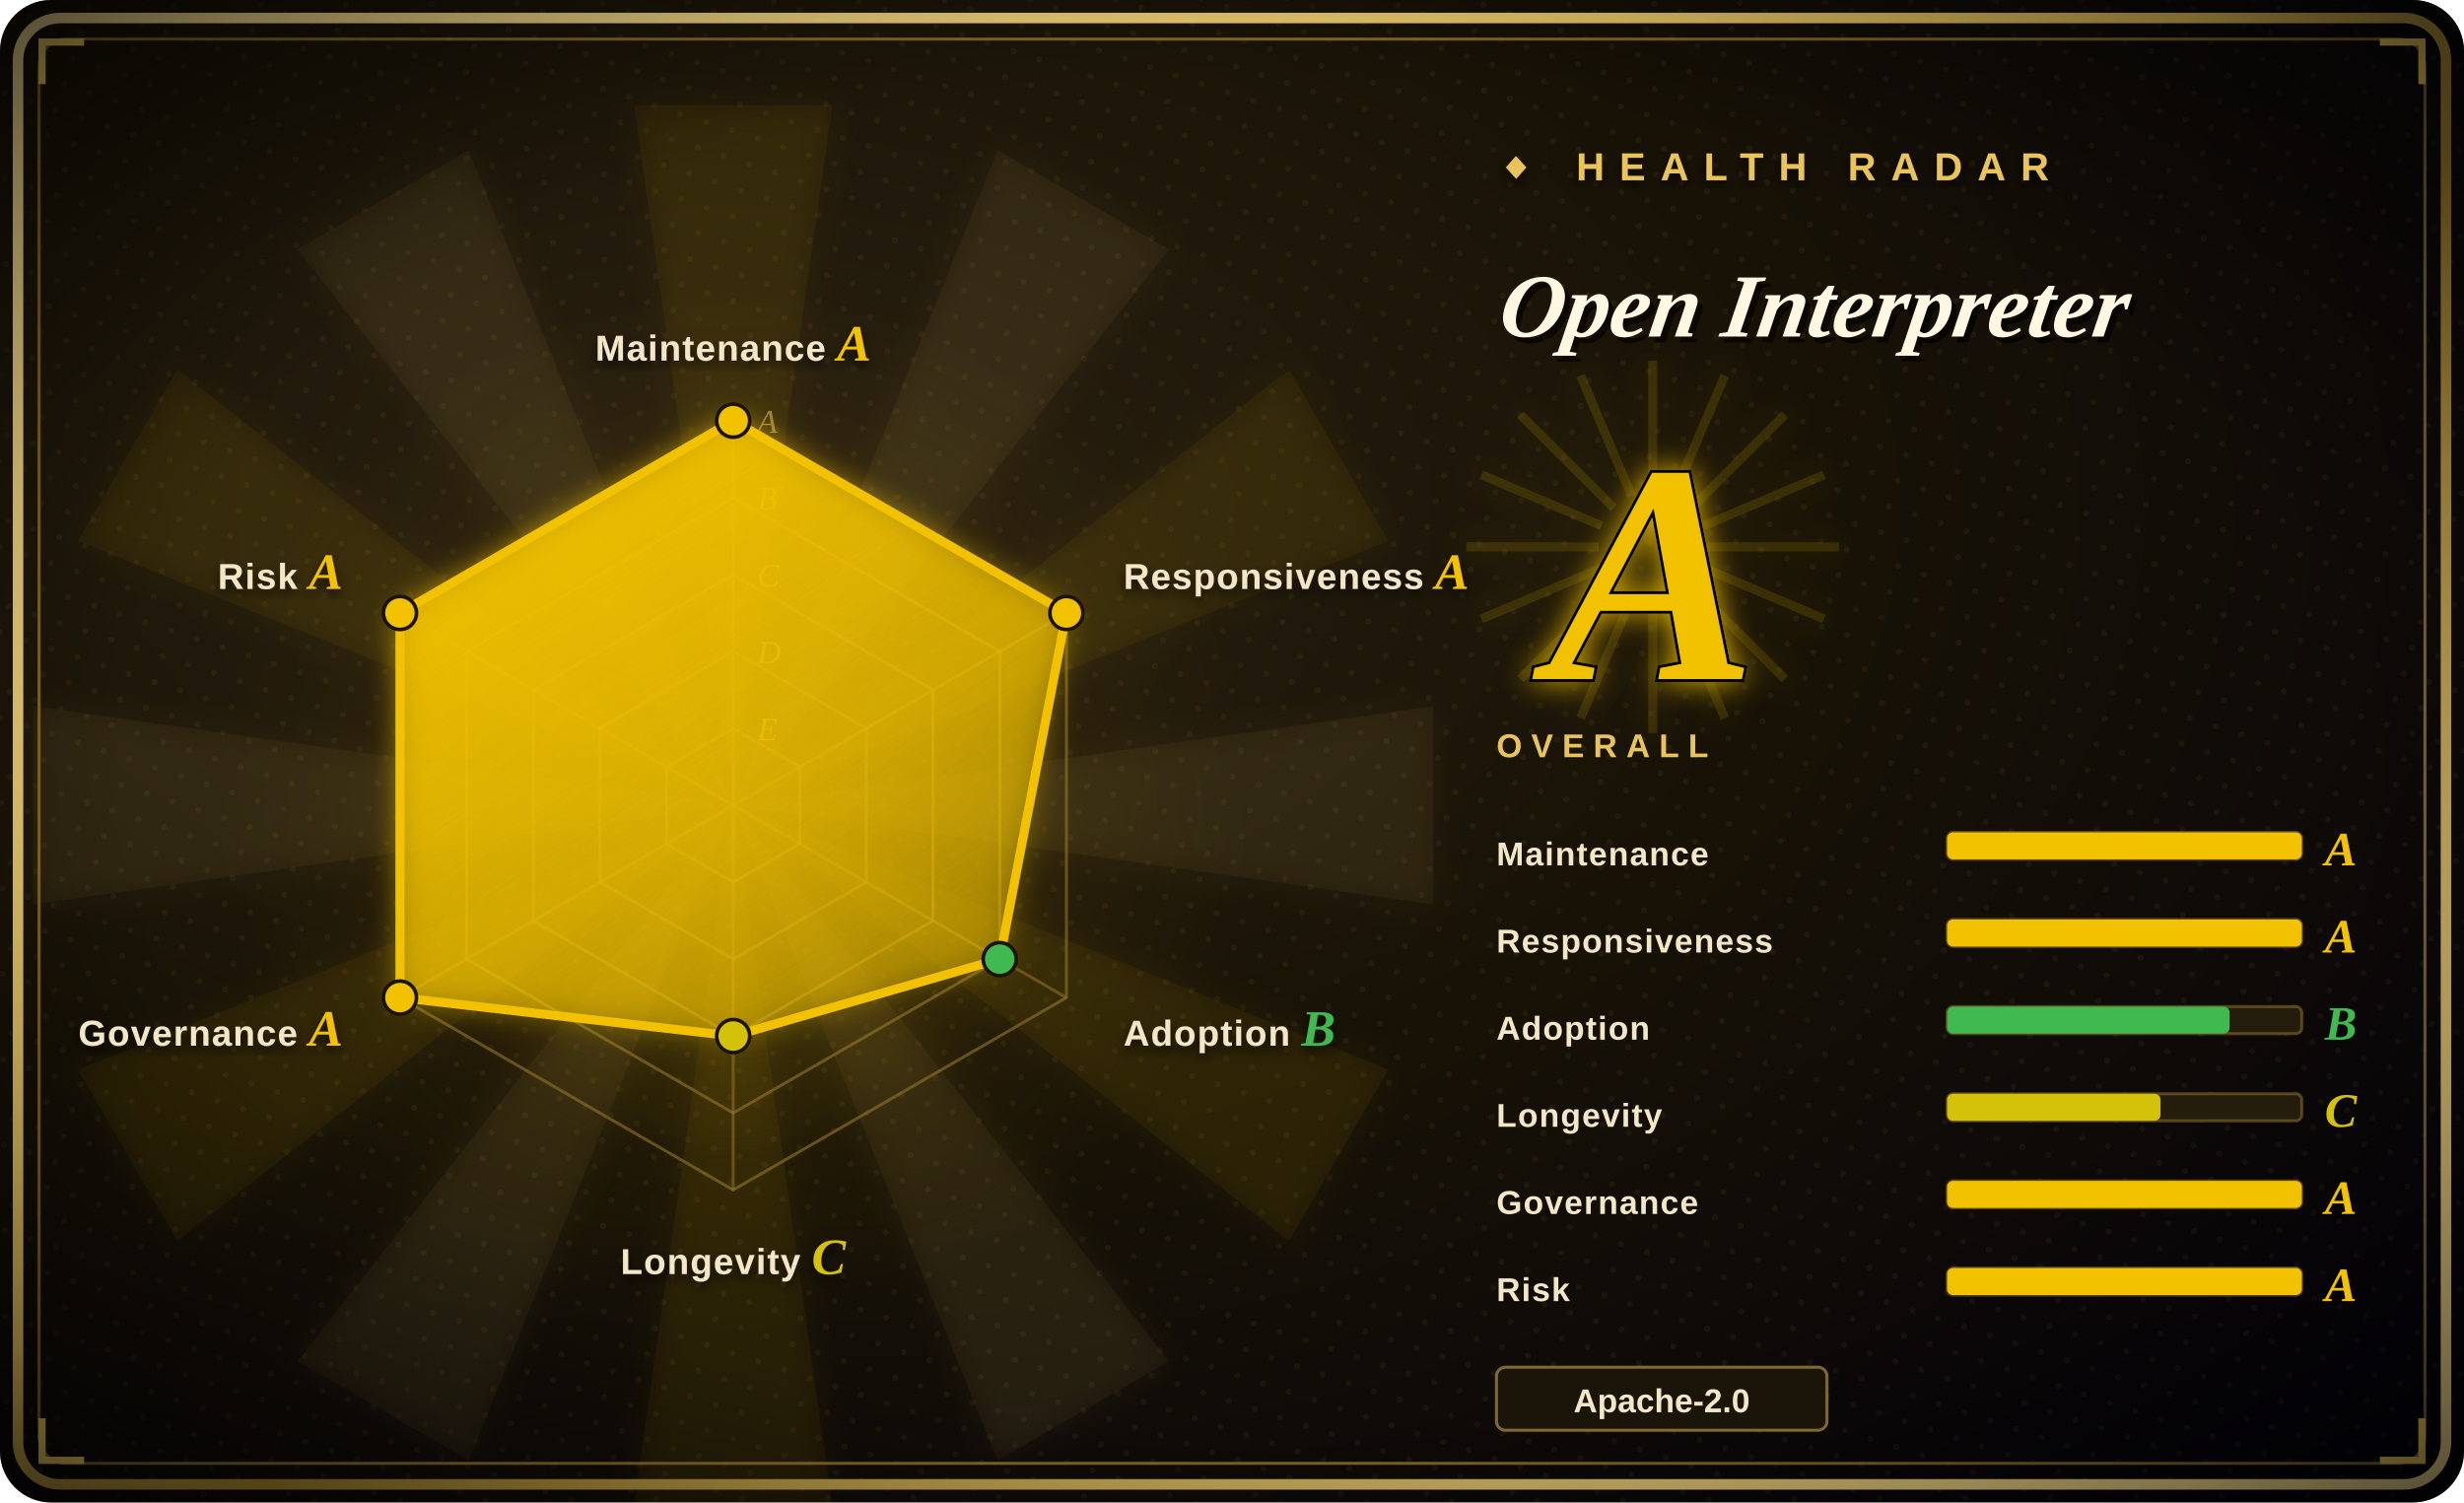
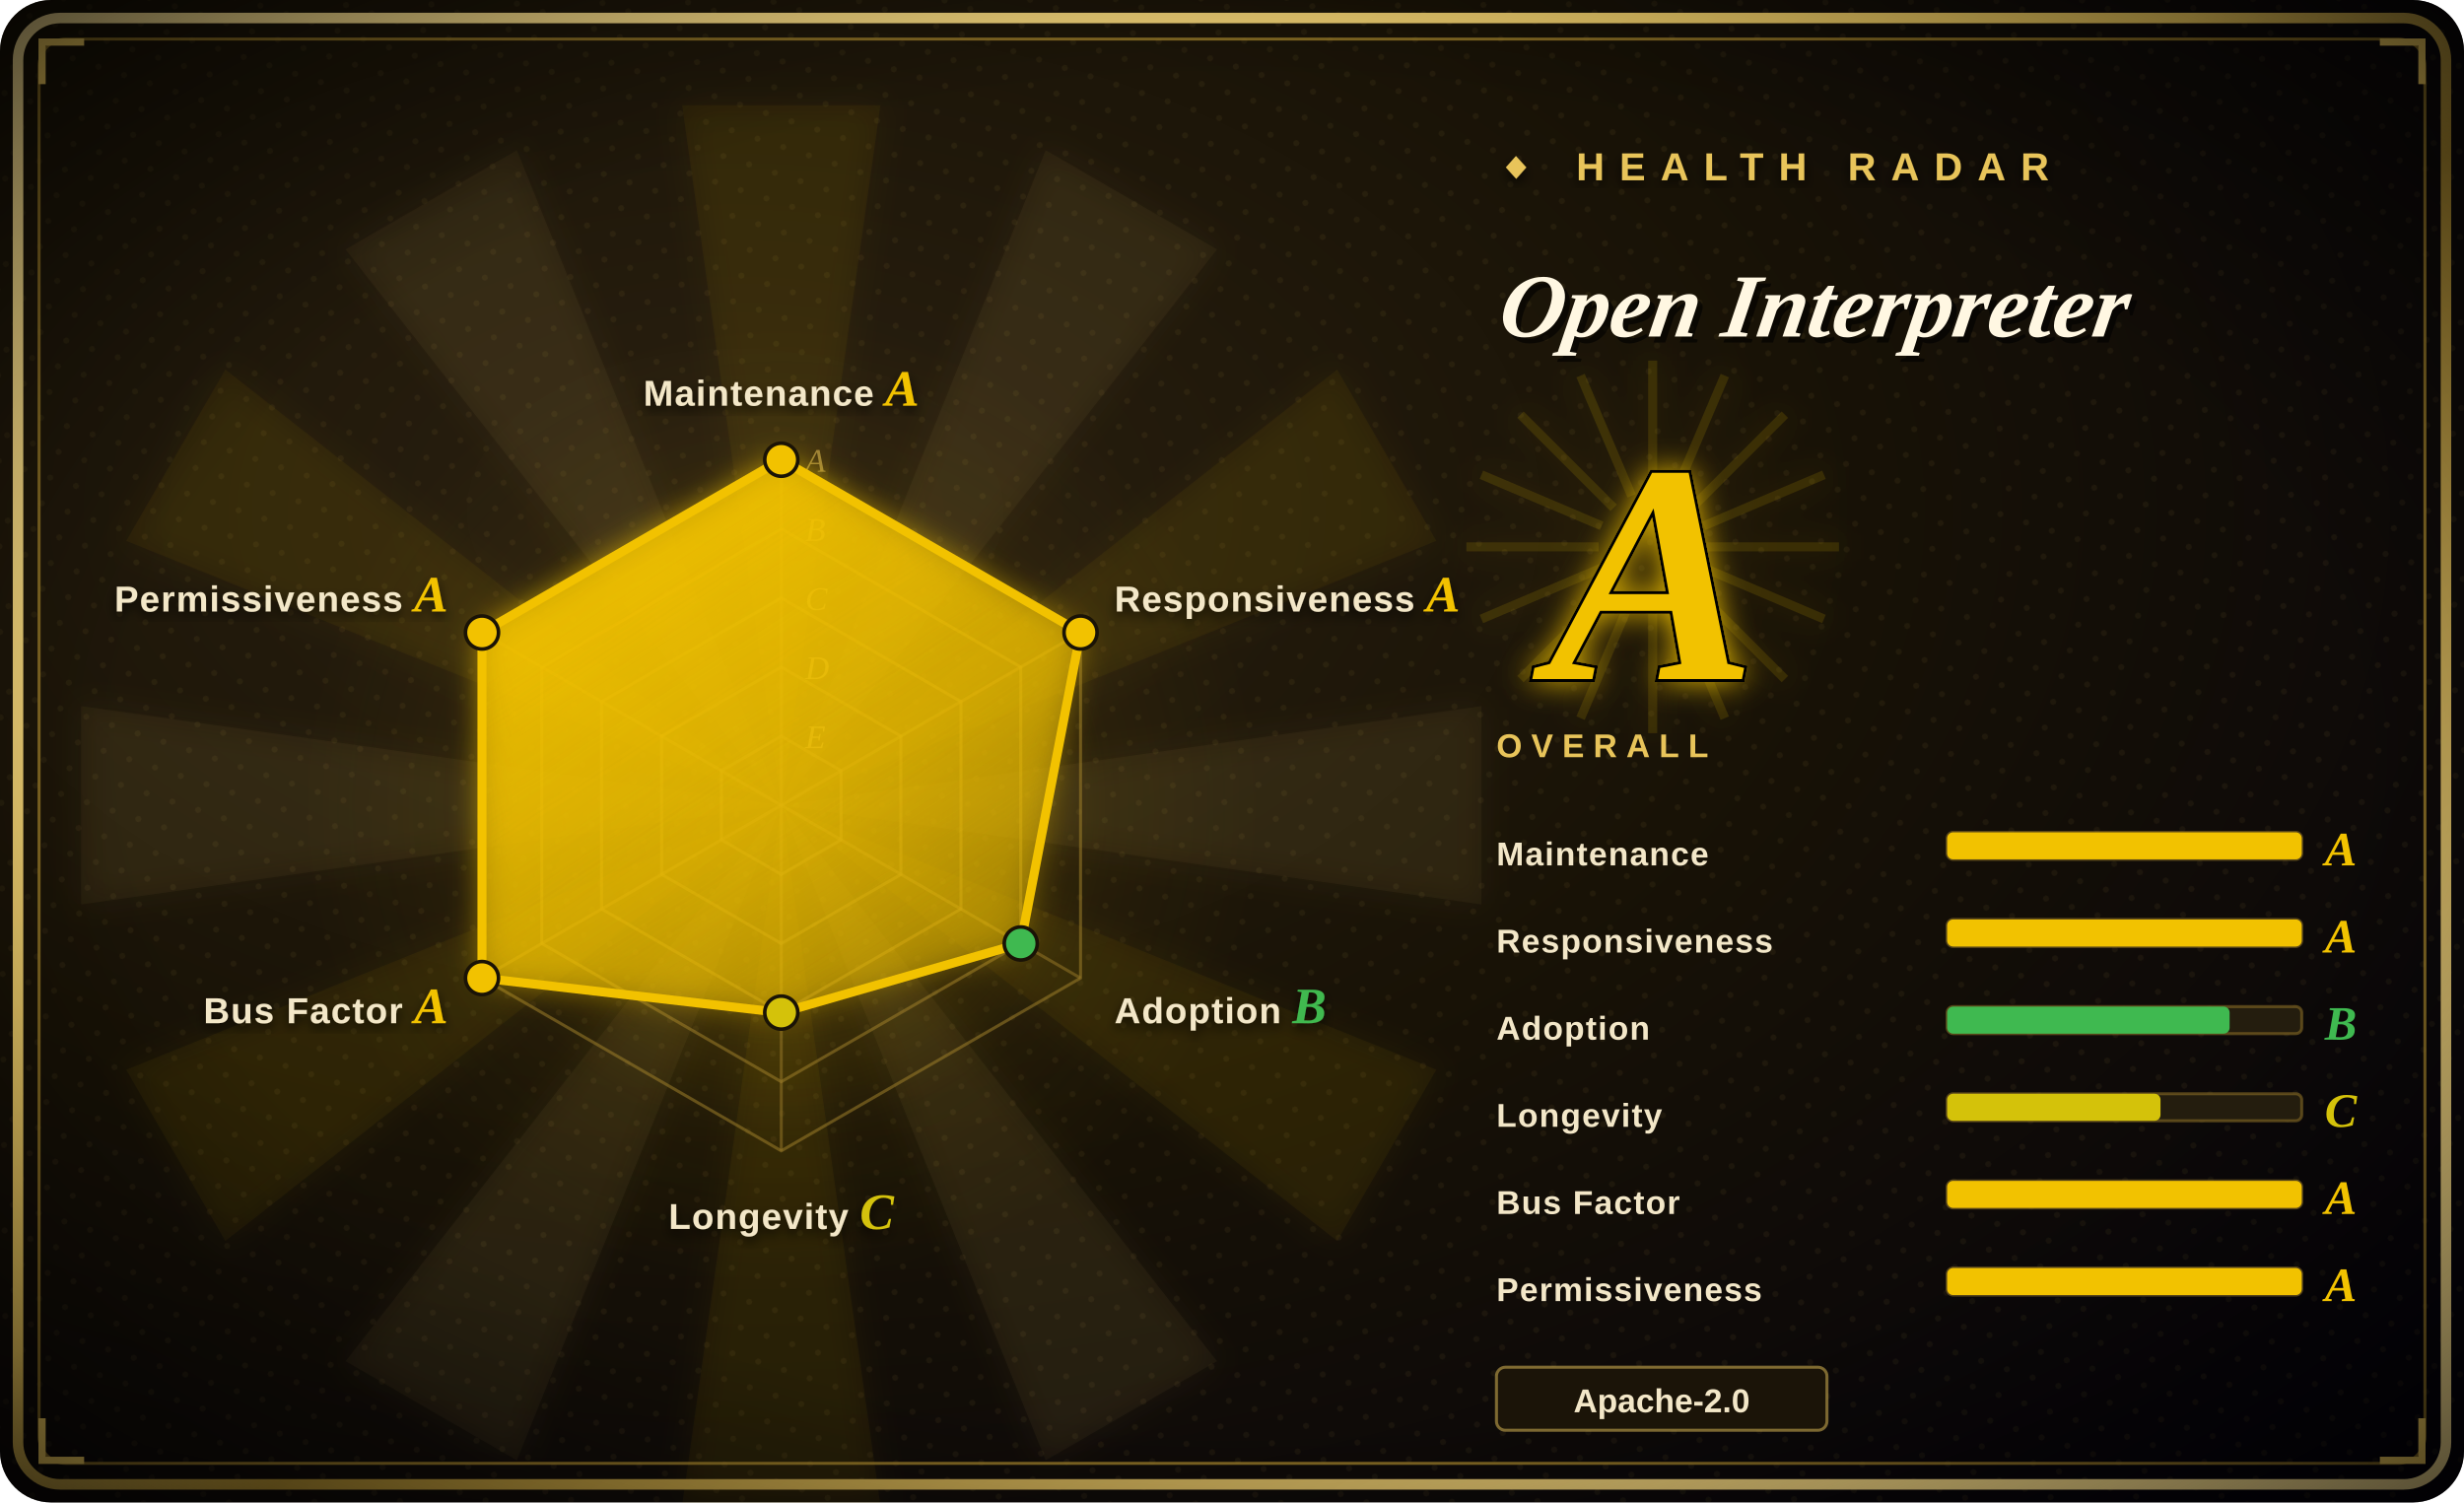
<svg xmlns="http://www.w3.org/2000/svg" width="820" height="500" viewBox="0 0 820 500">
  <defs>
    <radialGradient id="bg" cx="30%" cy="34%" r="90%">
      <stop offset="0%" stop-color="#2a2010" />
      <stop offset="48%" stop-color="#181206" />
      <stop offset="100%" stop-color="#05030a" />
    </radialGradient>
    <radialGradient id="vig" cx="50%" cy="50%" r="72%">
      <stop offset="62%" stop-color="#000000" stop-opacity="0" />
      <stop offset="100%" stop-color="#000000" stop-opacity="0.72" />
    </radialGradient>
    <linearGradient id="frame" x1="0" y1="0" x2="1" y2="1">
      <stop offset="0%" stop-color="#f6dd92" />
      <stop offset="45%" stop-color="#E8C45A" />
      <stop offset="55%" stop-color="#9c7d2a" />
      <stop offset="100%" stop-color="#f6dd92" />
    </linearGradient>
    <linearGradient id="poly" x1="0" y1="0" x2="0.7" y2="1">
      <stop offset="0%" stop-color="#F2C200" stop-opacity="0.92" />
      <stop offset="100%" stop-color="#F2C200" stop-opacity="0.34" />
    </linearGradient>
    <radialGradient id="halo" cx="50%" cy="50%" r="50%">
      <stop offset="0%" stop-color="#F2C200" stop-opacity="0.34" />
      <stop offset="68%" stop-color="#F2C200" stop-opacity="0.04" />
      <stop offset="100%" stop-color="#F2C200" stop-opacity="0" />
    </radialGradient>
    <filter id="glow" x="-60%" y="-60%" width="220%" height="220%">
      <feGaussianBlur stdDeviation="5" result="b" />
      <feMerge>
        <feMergeNode in="b" />
        <feMergeNode in="SourceGraphic" />
      </feMerge>
    </filter>
    <filter id="soft" x="-30%" y="-30%" width="160%" height="160%">
      <feDropShadow dx="0" dy="2" stdDeviation="2" flood-color="#000" flood-opacity="0.7" />
    </filter>
    <pattern id="halftone" width="9" height="9" patternUnits="userSpaceOnUse" patternTransform="rotate(18)">
      <circle cx="2" cy="2" r="1" fill="#E8C45A" fill-opacity="0.06" />
    </pattern>
  </defs>
  <rect width="820" height="500" rx="17" fill="url(#bg)" />
  <rect width="820" height="500" rx="17" fill="url(#halftone)" />
  <g opacity="0.5" filter="url(#glow)">
-     <path d="M244,268 L477,235 L477,301 Z" fill="#E8C45A" fill-opacity="0.10" />
-     <path d="M244,268 L462,356 L429,413 Z" fill="#F2C200" fill-opacity="0.10" />
-     <path d="M244,268 L389,453 L332,486 Z" fill="#E8C45A" fill-opacity="0.10" />
-     <path d="M244,268 L277,501 L211,501 Z" fill="#F2C200" fill-opacity="0.10" />
-     <path d="M244,268 L156,486 L99,453 Z" fill="#E8C45A" fill-opacity="0.10" />
-     <path d="M244,268 L59,413 L26,356 Z" fill="#F2C200" fill-opacity="0.10" />
-     <path d="M244,268 L11,301 L11,235 Z" fill="#E8C45A" fill-opacity="0.10" />
-     <path d="M244,268 L26,180 L59,123 Z" fill="#F2C200" fill-opacity="0.10" />
-     <path d="M244,268 L99,83 L156,50 Z" fill="#E8C45A" fill-opacity="0.10" />
-     <path d="M244,268 L211,35 L277,35 Z" fill="#F2C200" fill-opacity="0.10" />
-     <path d="M244,268 L332,50 L389,83 Z" fill="#E8C45A" fill-opacity="0.10" />
-     <path d="M244,268 L429,123 L462,180 Z" fill="#F2C200" fill-opacity="0.10" />
+     <path d="M260,268 L493,235 L493,301 Z" fill="#E8C45A" fill-opacity="0.10" />
+     <path d="M260,268 L478,356 L445,413 Z" fill="#F2C200" fill-opacity="0.10" />
+     <path d="M260,268 L405,453 L348,486 Z" fill="#E8C45A" fill-opacity="0.10" />
+     <path d="M260,268 L293,501 L227,501 Z" fill="#F2C200" fill-opacity="0.10" />
+     <path d="M260,268 L172,486 L115,453 Z" fill="#E8C45A" fill-opacity="0.10" />
+     <path d="M260,268 L75,413 L42,356 Z" fill="#F2C200" fill-opacity="0.10" />
+     <path d="M260,268 L27,301 L27,235 Z" fill="#E8C45A" fill-opacity="0.10" />
+     <path d="M260,268 L42,180 L75,123 Z" fill="#F2C200" fill-opacity="0.10" />
+     <path d="M260,268 L115,83 L172,50 Z" fill="#E8C45A" fill-opacity="0.10" />
+     <path d="M260,268 L227,35 L293,35 Z" fill="#F2C200" fill-opacity="0.10" />
+     <path d="M260,268 L348,50 L405,83 Z" fill="#E8C45A" fill-opacity="0.10" />
+     <path d="M260,268 L445,123 L478,180 Z" fill="#F2C200" fill-opacity="0.10" />
  </g>
-   <circle cx="244" cy="268" r="174" fill="url(#halo)" />
+   <circle cx="260" cy="268" r="161" fill="url(#halo)" />
  <rect x="6" y="6" width="808" height="488" rx="14" fill="none" stroke="url(#frame)" stroke-width="3.5" />
  <rect x="13" y="13" width="794" height="474" rx="9" fill="none" stroke="#9c7d2a" stroke-width="1" stroke-opacity="0.8" />
  <path d="M14,28 L14,14 L28,14" fill="none" stroke="#E8C45A" stroke-width="2.4" />
  <path d="M806,28 L806,14 L792,14" fill="none" stroke="#E8C45A" stroke-width="2.4" />
  <path d="M14,472 L14,486 L28,486" fill="none" stroke="#E8C45A" stroke-width="2.4" />
  <path d="M806,472 L806,486 L792,486" fill="none" stroke="#E8C45A" stroke-width="2.4" />
  <rect width="820" height="500" rx="17" fill="url(#vig)" />
-   <polygon points="244.0,140.0 354.9,204.0 354.9,332.0 244.0,396.0 133.1,332.0 133.1,204.0" fill="none" stroke="#9c7d2a" stroke-opacity="0.55" stroke-width="1" />
-   <polygon points="244.0,165.6 332.7,216.8 332.7,319.2 244.0,370.4 155.3,319.2 155.3,216.8" fill="none" stroke="#9c7d2a" stroke-opacity="0.55" stroke-width="1" />
-   <polygon points="244.0,191.2 310.5,229.6 310.5,306.4 244.0,344.8 177.5,306.4 177.5,229.6" fill="none" stroke="#9c7d2a" stroke-opacity="0.55" stroke-width="1" />
-   <polygon points="244.0,216.8 288.3,242.4 288.3,293.6 244.0,319.2 199.7,293.6 199.7,242.4" fill="none" stroke="#9c7d2a" stroke-opacity="0.55" stroke-width="1" />
-   <polygon points="244.0,242.4 266.2,255.2 266.2,280.8 244.0,293.6 221.8,280.8 221.8,255.2" fill="none" stroke="#9c7d2a" stroke-opacity="0.55" stroke-width="1" />
-   <line x1="244" y1="268" x2="244.0" y2="140.0" stroke="#9c7d2a" stroke-opacity="0.5" stroke-width="1" />
-   <line x1="244" y1="268" x2="354.9" y2="204.0" stroke="#9c7d2a" stroke-opacity="0.5" stroke-width="1" />
-   <line x1="244" y1="268" x2="354.9" y2="332.0" stroke="#9c7d2a" stroke-opacity="0.5" stroke-width="1" />
-   <line x1="244" y1="268" x2="244.0" y2="396.0" stroke="#9c7d2a" stroke-opacity="0.5" stroke-width="1" />
-   <line x1="244" y1="268" x2="133.1" y2="332.0" stroke="#9c7d2a" stroke-opacity="0.5" stroke-width="1" />
-   <line x1="244" y1="268" x2="133.1" y2="204.0" stroke="#9c7d2a" stroke-opacity="0.5" stroke-width="1" />
-   <text x="252" y="144.0" font-size="11" font-style="italic" fill="#E8C45A" fill-opacity="0.55" font-family="'Georgia','Times New Roman',serif">A</text>
-   <text x="252" y="169.6" font-size="11" font-style="italic" fill="#E8C45A" fill-opacity="0.55" font-family="'Georgia','Times New Roman',serif">B</text>
-   <text x="252" y="195.2" font-size="11" font-style="italic" fill="#E8C45A" fill-opacity="0.55" font-family="'Georgia','Times New Roman',serif">C</text>
-   <text x="252" y="220.8" font-size="11" font-style="italic" fill="#E8C45A" fill-opacity="0.55" font-family="'Georgia','Times New Roman',serif">D</text>
-   <text x="252" y="246.4" font-size="11" font-style="italic" fill="#E8C45A" fill-opacity="0.55" font-family="'Georgia','Times New Roman',serif">E</text>
-   <polygon points="244.0,140.0 354.9,204.0 332.7,319.2 244.0,344.8 133.1,332.0 133.1,204.0" fill="url(#poly)" filter="url(#glow)" />
-   <line x1="244.0" y1="140.0" x2="354.9" y2="204.0" stroke="#F2C200" stroke-width="3" />
-   <line x1="354.9" y1="204.0" x2="332.7" y2="319.2" stroke="#F2C200" stroke-width="3" />
-   <line x1="332.7" y1="319.2" x2="244.0" y2="344.8" stroke="#F2C200" stroke-width="3" />
-   <line x1="244.0" y1="344.8" x2="133.1" y2="332.0" stroke="#F2C200" stroke-width="3" />
-   <line x1="133.1" y1="332.0" x2="133.1" y2="204.0" stroke="#F2C200" stroke-width="3" />
-   <line x1="133.1" y1="204.0" x2="244.0" y2="140.0" stroke="#F2C200" stroke-width="3" />
-   <circle cx="244.0" cy="140.0" r="5.5" fill="#F2C200" stroke="#1a1306" stroke-width="1.2" />
-   <circle cx="354.9" cy="204.0" r="5.5" fill="#F2C200" stroke="#1a1306" stroke-width="1.2" />
-   <circle cx="332.7" cy="319.2" r="5.5" fill="#3FB950" stroke="#1a1306" stroke-width="1.2" />
-   <circle cx="244.0" cy="344.8" r="5.5" fill="#D4C20A" stroke="#1a1306" stroke-width="1.2" />
-   <circle cx="133.1" cy="332.0" r="5.5" fill="#F2C200" stroke="#1a1306" stroke-width="1.2" />
-   <circle cx="133.1" cy="204.0" r="5.5" fill="#F2C200" stroke="#1a1306" stroke-width="1.2" />
-   <text x="244.0" y="120.0" font-size="12" font-weight="900" fill="#f3e7c8" text-anchor="middle" font-family="'Arial Black','Helvetica Neue',Arial,sans-serif" letter-spacing="0.4" filter="url(#soft)">Maintenance <tspan fill="#F2C200" font-family="'Georgia','Times New Roman',serif" font-style="italic" font-size="17">A</tspan>
+   <polygon points="260.0,153.0 359.6,210.5 359.6,325.5 260.0,383.0 160.4,325.5 160.4,210.5" fill="none" stroke="#9c7d2a" stroke-opacity="0.55" stroke-width="1" />
+   <polygon points="260.0,176.0 339.7,222.0 339.7,314.0 260.0,360.0 180.3,314.0 180.3,222.0" fill="none" stroke="#9c7d2a" stroke-opacity="0.55" stroke-width="1" />
+   <polygon points="260.0,199.0 319.8,233.5 319.8,302.5 260.0,337.0 200.2,302.5 200.2,233.5" fill="none" stroke="#9c7d2a" stroke-opacity="0.55" stroke-width="1" />
+   <polygon points="260.0,222.0 299.8,245.0 299.8,291.0 260.0,314.0 220.2,291.0 220.2,245.0" fill="none" stroke="#9c7d2a" stroke-opacity="0.55" stroke-width="1" />
+   <polygon points="260.0,245.0 279.9,256.5 279.9,279.5 260.0,291.0 240.1,279.5 240.1,256.5" fill="none" stroke="#9c7d2a" stroke-opacity="0.55" stroke-width="1" />
+   <line x1="260" y1="268" x2="260.0" y2="153.0" stroke="#9c7d2a" stroke-opacity="0.5" stroke-width="1" />
+   <line x1="260" y1="268" x2="359.6" y2="210.5" stroke="#9c7d2a" stroke-opacity="0.5" stroke-width="1" />
+   <line x1="260" y1="268" x2="359.6" y2="325.5" stroke="#9c7d2a" stroke-opacity="0.5" stroke-width="1" />
+   <line x1="260" y1="268" x2="260.0" y2="383.0" stroke="#9c7d2a" stroke-opacity="0.5" stroke-width="1" />
+   <line x1="260" y1="268" x2="160.4" y2="325.5" stroke="#9c7d2a" stroke-opacity="0.5" stroke-width="1" />
+   <line x1="260" y1="268" x2="160.4" y2="210.5" stroke="#9c7d2a" stroke-opacity="0.5" stroke-width="1" />
+   <text x="268" y="157.0" font-size="11" font-style="italic" fill="#E8C45A" fill-opacity="0.55" font-family="'Georgia','Times New Roman',serif">A</text>
+   <text x="268" y="180.0" font-size="11" font-style="italic" fill="#E8C45A" fill-opacity="0.55" font-family="'Georgia','Times New Roman',serif">B</text>
+   <text x="268" y="203.0" font-size="11" font-style="italic" fill="#E8C45A" fill-opacity="0.55" font-family="'Georgia','Times New Roman',serif">C</text>
+   <text x="268" y="226.0" font-size="11" font-style="italic" fill="#E8C45A" fill-opacity="0.55" font-family="'Georgia','Times New Roman',serif">D</text>
+   <text x="268" y="249.0" font-size="11" font-style="italic" fill="#E8C45A" fill-opacity="0.55" font-family="'Georgia','Times New Roman',serif">E</text>
+   <polygon points="260.0,153.0 359.6,210.5 339.7,314.0 260.0,337.0 160.4,325.5 160.4,210.5" fill="url(#poly)" filter="url(#glow)" />
+   <line x1="260.0" y1="153.0" x2="359.6" y2="210.5" stroke="#F2C200" stroke-width="3" />
+   <line x1="359.6" y1="210.5" x2="339.7" y2="314.0" stroke="#F2C200" stroke-width="3" />
+   <line x1="339.7" y1="314.0" x2="260.0" y2="337.0" stroke="#F2C200" stroke-width="3" />
+   <line x1="260.0" y1="337.0" x2="160.4" y2="325.5" stroke="#F2C200" stroke-width="3" />
+   <line x1="160.4" y1="325.5" x2="160.4" y2="210.5" stroke="#F2C200" stroke-width="3" />
+   <line x1="160.4" y1="210.5" x2="260.0" y2="153.0" stroke="#F2C200" stroke-width="3" />
+   <circle cx="260.0" cy="153.0" r="5.5" fill="#F2C200" stroke="#1a1306" stroke-width="1.2" />
+   <circle cx="359.6" cy="210.5" r="5.5" fill="#F2C200" stroke="#1a1306" stroke-width="1.2" />
+   <circle cx="339.7" cy="314.0" r="5.5" fill="#3FB950" stroke="#1a1306" stroke-width="1.2" />
+   <circle cx="260.0" cy="337.0" r="5.5" fill="#D4C20A" stroke="#1a1306" stroke-width="1.2" />
+   <circle cx="160.4" cy="325.5" r="5.5" fill="#F2C200" stroke="#1a1306" stroke-width="1.2" />
+   <circle cx="160.4" cy="210.5" r="5.5" fill="#F2C200" stroke="#1a1306" stroke-width="1.2" />
+   <text x="260.0" y="135.0" font-size="12" font-weight="900" fill="#f3e7c8" text-anchor="middle" font-family="'Arial Black','Helvetica Neue',Arial,sans-serif" letter-spacing="0.4" filter="url(#soft)">Maintenance <tspan fill="#F2C200" font-family="'Georgia','Times New Roman',serif" font-style="italic" font-size="17">A</tspan>
  </text>
-   <text x="373.9" y="196.0" font-size="12" font-weight="900" fill="#f3e7c8" text-anchor="start" font-family="'Arial Black','Helvetica Neue',Arial,sans-serif" letter-spacing="0.4" filter="url(#soft)">Responsiveness <tspan fill="#F2C200" font-family="'Georgia','Times New Roman',serif" font-style="italic" font-size="17">A</tspan>
+   <text x="370.9" y="203.5" font-size="12" font-weight="900" fill="#f3e7c8" text-anchor="start" font-family="'Arial Black','Helvetica Neue',Arial,sans-serif" letter-spacing="0.4" filter="url(#soft)">Responsiveness <tspan fill="#F2C200" font-family="'Georgia','Times New Roman',serif" font-style="italic" font-size="17">A</tspan>
  </text>
-   <text x="373.9" y="348.0" font-size="12" font-weight="900" fill="#f3e7c8" text-anchor="start" font-family="'Arial Black','Helvetica Neue',Arial,sans-serif" letter-spacing="0.4" filter="url(#soft)">Adoption <tspan fill="#3FB950" font-family="'Georgia','Times New Roman',serif" font-style="italic" font-size="17">B</tspan>
+   <text x="370.9" y="340.5" font-size="12" font-weight="900" fill="#f3e7c8" text-anchor="start" font-family="'Arial Black','Helvetica Neue',Arial,sans-serif" letter-spacing="0.4" filter="url(#soft)">Adoption <tspan fill="#3FB950" font-family="'Georgia','Times New Roman',serif" font-style="italic" font-size="17">B</tspan>
  </text>
-   <text x="244.0" y="424.0" font-size="12" font-weight="900" fill="#f3e7c8" text-anchor="middle" font-family="'Arial Black','Helvetica Neue',Arial,sans-serif" letter-spacing="0.4" filter="url(#soft)">Longevity <tspan fill="#D4C20A" font-family="'Georgia','Times New Roman',serif" font-style="italic" font-size="17">C</tspan>
+   <text x="260.0" y="409.0" font-size="12" font-weight="900" fill="#f3e7c8" text-anchor="middle" font-family="'Arial Black','Helvetica Neue',Arial,sans-serif" letter-spacing="0.4" filter="url(#soft)">Longevity <tspan fill="#D4C20A" font-family="'Georgia','Times New Roman',serif" font-style="italic" font-size="17">C</tspan>
  </text>
-   <text x="114.1" y="348.0" font-size="12" font-weight="900" fill="#f3e7c8" text-anchor="end" font-family="'Arial Black','Helvetica Neue',Arial,sans-serif" letter-spacing="0.4" filter="url(#soft)">Governance <tspan fill="#F2C200" font-family="'Georgia','Times New Roman',serif" font-style="italic" font-size="17">A</tspan>
+   <text x="149.1" y="340.5" font-size="12" font-weight="900" fill="#f3e7c8" text-anchor="end" font-family="'Arial Black','Helvetica Neue',Arial,sans-serif" letter-spacing="0.4" filter="url(#soft)">Bus Factor <tspan fill="#F2C200" font-family="'Georgia','Times New Roman',serif" font-style="italic" font-size="17">A</tspan>
  </text>
-   <text x="114.1" y="196.0" font-size="12" font-weight="900" fill="#f3e7c8" text-anchor="end" font-family="'Arial Black','Helvetica Neue',Arial,sans-serif" letter-spacing="0.4" filter="url(#soft)">Risk <tspan fill="#F2C200" font-family="'Georgia','Times New Roman',serif" font-style="italic" font-size="17">A</tspan>
+   <text x="149.1" y="203.5" font-size="12" font-weight="900" fill="#f3e7c8" text-anchor="end" font-family="'Arial Black','Helvetica Neue',Arial,sans-serif" letter-spacing="0.4" filter="url(#soft)">Permissiveness <tspan fill="#F2C200" font-family="'Georgia','Times New Roman',serif" font-style="italic" font-size="17">A</tspan>
  </text>
  <text x="498" y="60" font-size="13" letter-spacing="5" fill="#E8C45A" font-weight="900" font-family="'Arial Black','Helvetica Neue',Arial,sans-serif" filter="url(#soft)">◆ HEALTH RADAR</text>
  <g transform="translate(498,112) skewX(-9)">
    <text x="2" y="2" font-size="30" font-weight="900" font-style="italic" fill="#000" fill-opacity="0.6" font-family="'Georgia','Times New Roman',serif">Open Interpreter</text>
    <text x="0" y="0" font-size="30" font-weight="900" font-style="italic" fill="#fff7e2" font-family="'Georgia','Times New Roman',serif">Open Interpreter</text>
  </g>
  <line x1="498" y1="124" x2="648" y2="124" stroke="url(#frame)" stroke-width="2" />
  <g opacity="0.85" filter="url(#glow)">
    <line x1="568" y1="182" x2="612" y2="182" stroke="#F2C200" stroke-opacity="0.16" stroke-width="3" />
    <line x1="567" y1="189" x2="607" y2="206" stroke="#F2C200" stroke-opacity="0.16" stroke-width="3" />
    <line x1="563" y1="195" x2="594" y2="226" stroke="#F2C200" stroke-opacity="0.16" stroke-width="3" />
    <line x1="557" y1="199" x2="574" y2="239" stroke="#F2C200" stroke-opacity="0.16" stroke-width="3" />
    <line x1="550" y1="200" x2="550" y2="244" stroke="#F2C200" stroke-opacity="0.16" stroke-width="3" />
    <line x1="543" y1="199" x2="526" y2="239" stroke="#F2C200" stroke-opacity="0.16" stroke-width="3" />
    <line x1="537" y1="195" x2="506" y2="226" stroke="#F2C200" stroke-opacity="0.16" stroke-width="3" />
    <line x1="533" y1="189" x2="493" y2="206" stroke="#F2C200" stroke-opacity="0.16" stroke-width="3" />
    <line x1="532" y1="182" x2="488" y2="182" stroke="#F2C200" stroke-opacity="0.16" stroke-width="3" />
    <line x1="533" y1="175" x2="493" y2="158" stroke="#F2C200" stroke-opacity="0.16" stroke-width="3" />
    <line x1="537" y1="169" x2="506" y2="138" stroke="#F2C200" stroke-opacity="0.16" stroke-width="3" />
    <line x1="543" y1="165" x2="526" y2="125" stroke="#F2C200" stroke-opacity="0.16" stroke-width="3" />
    <line x1="550" y1="164" x2="550" y2="120" stroke="#F2C200" stroke-opacity="0.16" stroke-width="3" />
    <line x1="557" y1="165" x2="574" y2="125" stroke="#F2C200" stroke-opacity="0.16" stroke-width="3" />
    <line x1="563" y1="169" x2="594" y2="138" stroke="#F2C200" stroke-opacity="0.16" stroke-width="3" />
    <line x1="567" y1="175" x2="607" y2="158" stroke="#F2C200" stroke-opacity="0.16" stroke-width="3" />
  </g>
  <text x="550" y="226" font-size="104" font-weight="900" font-style="italic" text-anchor="middle" fill="#F2C200" stroke="#000" stroke-width="2" paint-order="stroke" font-family="'Georgia','Times New Roman',serif" filter="url(#glow)">A</text>
  <text x="498" y="252" font-size="11" letter-spacing="3" fill="#E8C45A" font-family="'Arial Black','Helvetica Neue',Arial,sans-serif" font-weight="900">OVERALL</text>
  <text x="498" y="288" font-size="11" font-weight="900" fill="#f3e7c8" font-family="'Arial Black','Helvetica Neue',Arial,sans-serif" letter-spacing="0.4">Maintenance</text>
  <rect x="648" y="277" width="118" height="9" rx="2" fill="#241d0e" stroke="#9c7d2a" stroke-opacity="0.5" />
  <rect x="648" y="277" width="118" height="9" rx="2" fill="#F2C200" />
  <text x="779" y="288" font-size="16" font-weight="900" font-style="italic" fill="#F2C200" font-family="'Georgia','Times New Roman',serif" text-anchor="middle">A</text>
  <text x="498" y="317" font-size="11" font-weight="900" fill="#f3e7c8" font-family="'Arial Black','Helvetica Neue',Arial,sans-serif" letter-spacing="0.4">Responsiveness</text>
  <rect x="648" y="306" width="118" height="9" rx="2" fill="#241d0e" stroke="#9c7d2a" stroke-opacity="0.5" />
  <rect x="648" y="306" width="118" height="9" rx="2" fill="#F2C200" />
  <text x="779" y="317" font-size="16" font-weight="900" font-style="italic" fill="#F2C200" font-family="'Georgia','Times New Roman',serif" text-anchor="middle">A</text>
  <text x="498" y="346" font-size="11" font-weight="900" fill="#f3e7c8" font-family="'Arial Black','Helvetica Neue',Arial,sans-serif" letter-spacing="0.4">Adoption</text>
  <rect x="648" y="335" width="118" height="9" rx="2" fill="#241d0e" stroke="#9c7d2a" stroke-opacity="0.5" />
  <rect x="648" y="335" width="94" height="9" rx="2" fill="#3FB950" />
  <text x="779" y="346" font-size="16" font-weight="900" font-style="italic" fill="#3FB950" font-family="'Georgia','Times New Roman',serif" text-anchor="middle">B</text>
  <text x="498" y="375" font-size="11" font-weight="900" fill="#f3e7c8" font-family="'Arial Black','Helvetica Neue',Arial,sans-serif" letter-spacing="0.4">Longevity</text>
  <rect x="648" y="364" width="118" height="9" rx="2" fill="#241d0e" stroke="#9c7d2a" stroke-opacity="0.5" />
  <rect x="648" y="364" width="71" height="9" rx="2" fill="#D4C20A" />
  <text x="779" y="375" font-size="16" font-weight="900" font-style="italic" fill="#D4C20A" font-family="'Georgia','Times New Roman',serif" text-anchor="middle">C</text>
-   <text x="498" y="404" font-size="11" font-weight="900" fill="#f3e7c8" font-family="'Arial Black','Helvetica Neue',Arial,sans-serif" letter-spacing="0.4">Governance</text>
+   <text x="498" y="404" font-size="11" font-weight="900" fill="#f3e7c8" font-family="'Arial Black','Helvetica Neue',Arial,sans-serif" letter-spacing="0.4">Bus Factor</text>
  <rect x="648" y="393" width="118" height="9" rx="2" fill="#241d0e" stroke="#9c7d2a" stroke-opacity="0.5" />
  <rect x="648" y="393" width="118" height="9" rx="2" fill="#F2C200" />
  <text x="779" y="404" font-size="16" font-weight="900" font-style="italic" fill="#F2C200" font-family="'Georgia','Times New Roman',serif" text-anchor="middle">A</text>
-   <text x="498" y="433" font-size="11" font-weight="900" fill="#f3e7c8" font-family="'Arial Black','Helvetica Neue',Arial,sans-serif" letter-spacing="0.4">Risk</text>
+   <text x="498" y="433" font-size="11" font-weight="900" fill="#f3e7c8" font-family="'Arial Black','Helvetica Neue',Arial,sans-serif" letter-spacing="0.4">Permissiveness</text>
  <rect x="648" y="422" width="118" height="9" rx="2" fill="#241d0e" stroke="#9c7d2a" stroke-opacity="0.5" />
  <rect x="648" y="422" width="118" height="9" rx="2" fill="#F2C200" />
  <text x="779" y="433" font-size="16" font-weight="900" font-style="italic" fill="#F2C200" font-family="'Georgia','Times New Roman',serif" text-anchor="middle">A</text>
  <rect x="498" y="455" width="110" height="21" rx="3" fill="#1b1408" stroke="#E8C45A" stroke-opacity="0.5" />
  <text x="553.0" y="470" font-size="11" font-weight="700" fill="#f3e7c8" text-anchor="middle" font-family="'Arial Black','Helvetica Neue',Arial,sans-serif">Apache-2.0</text>
</svg>
